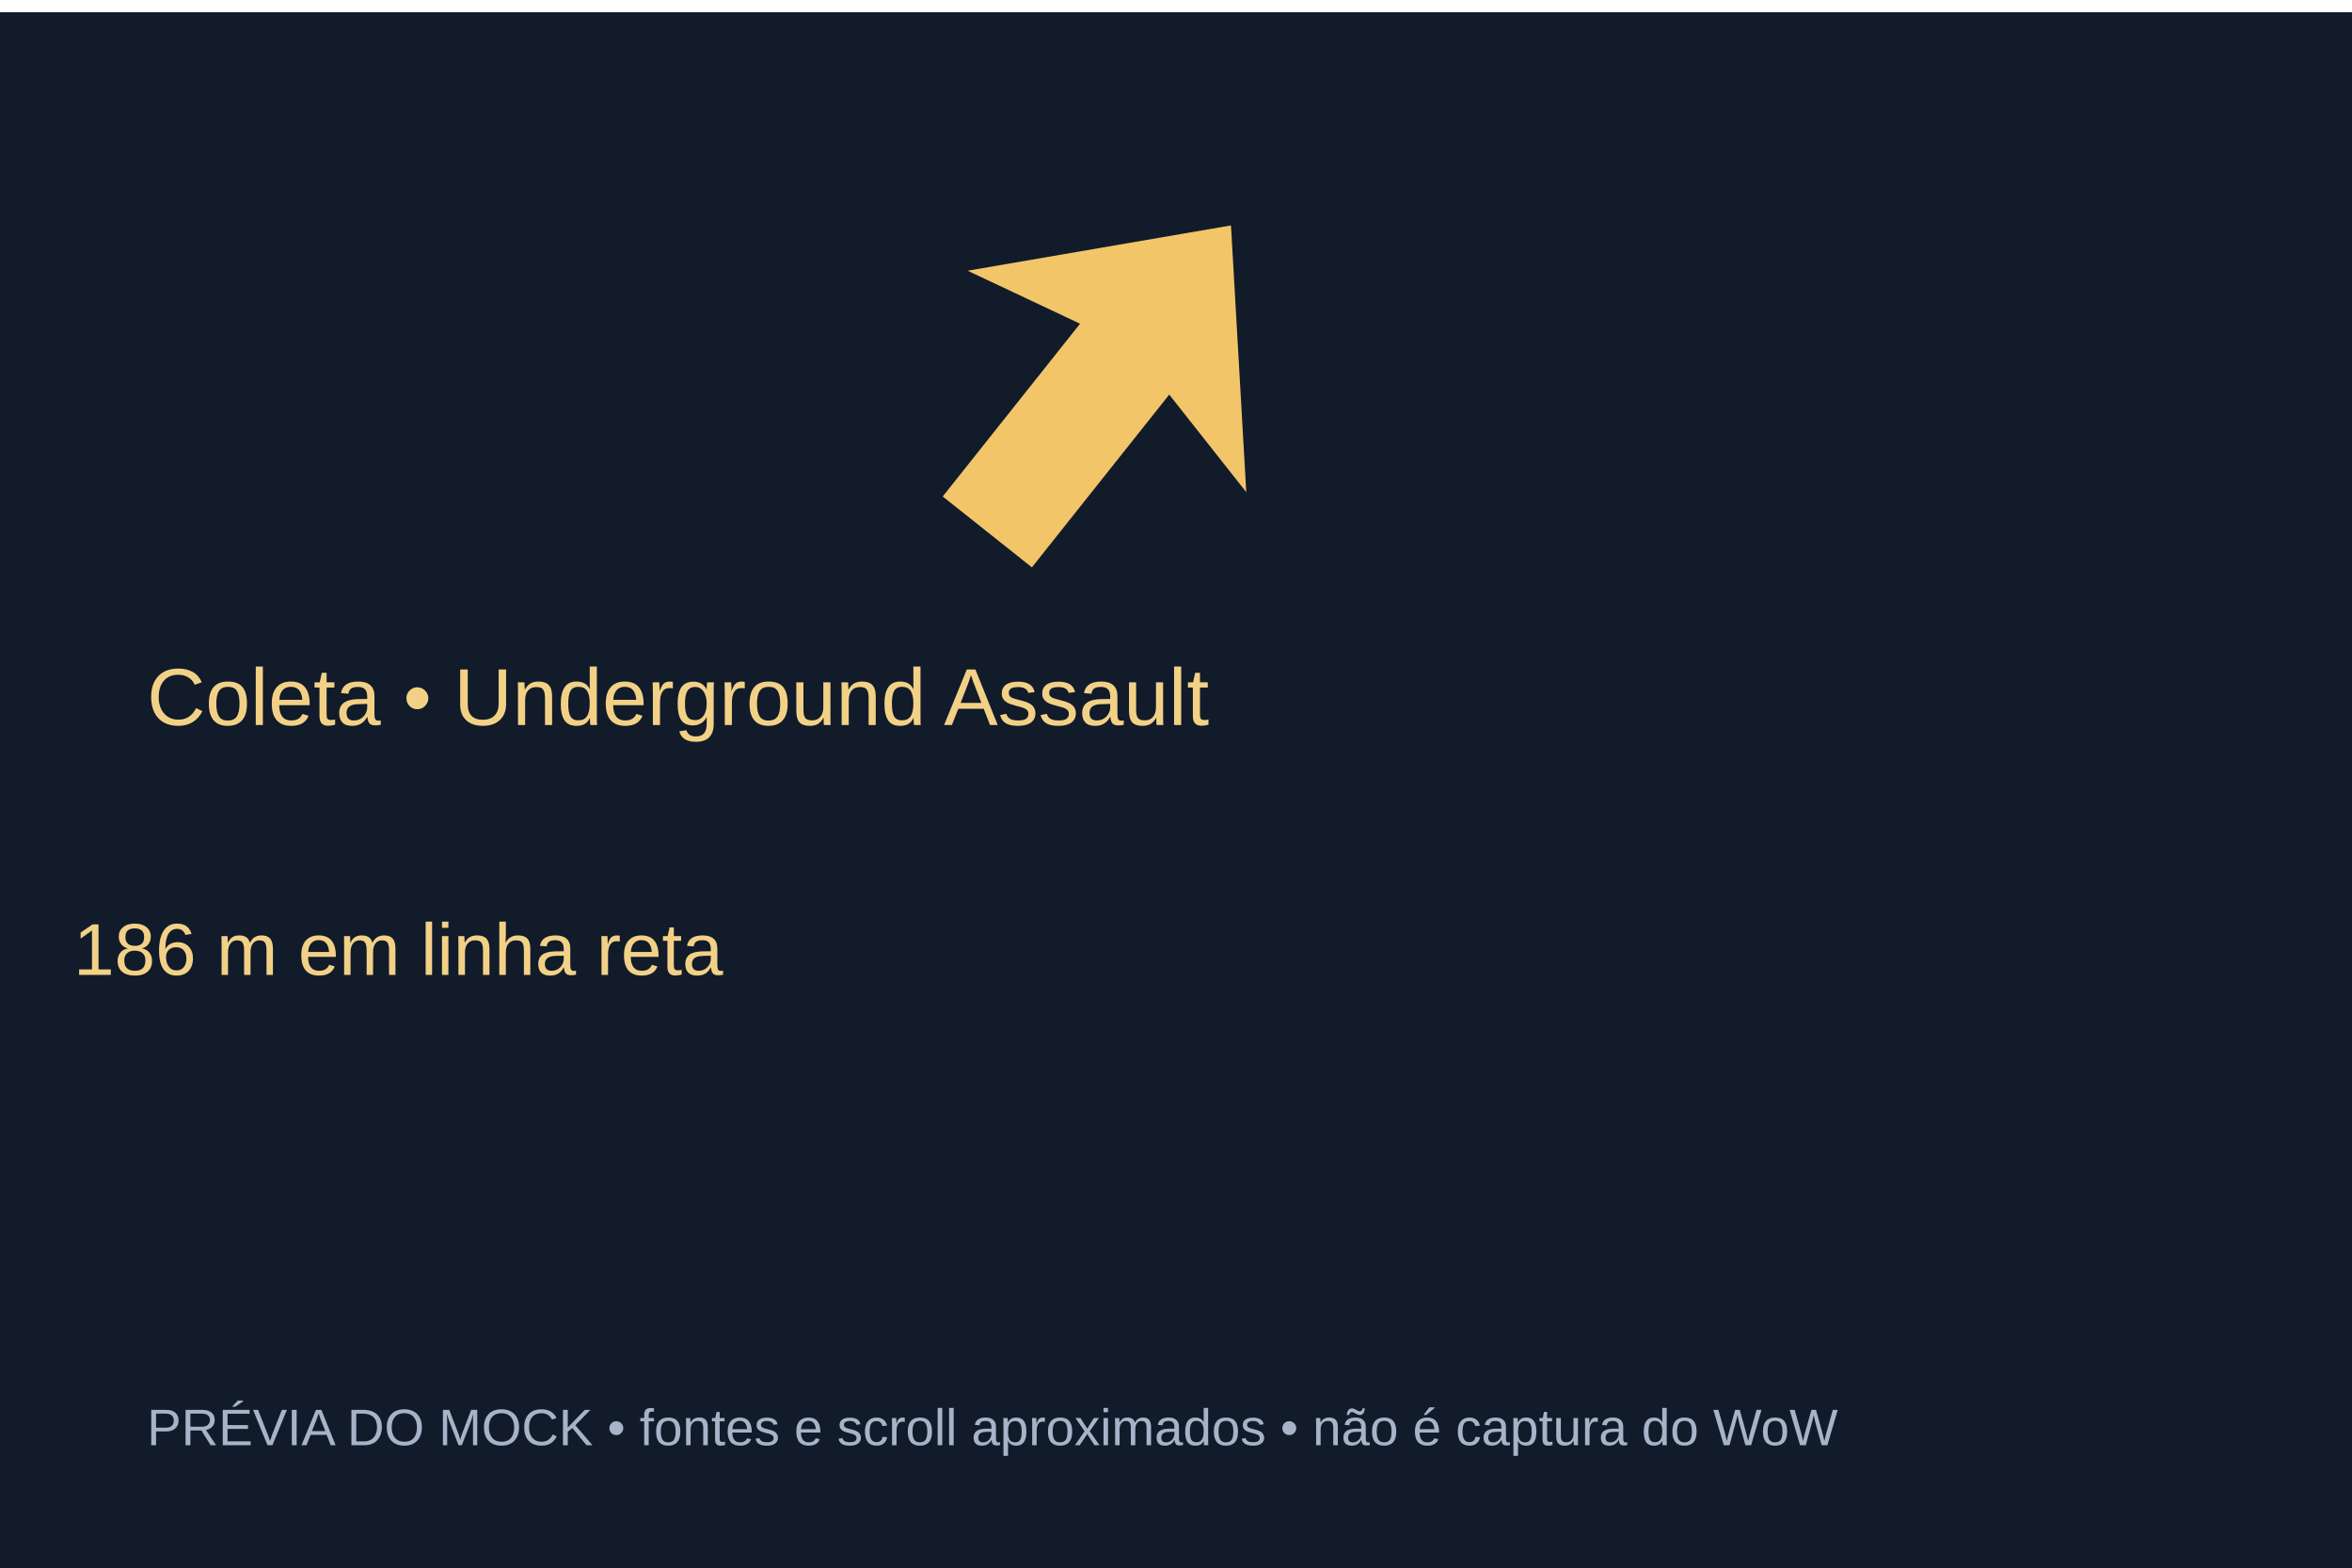
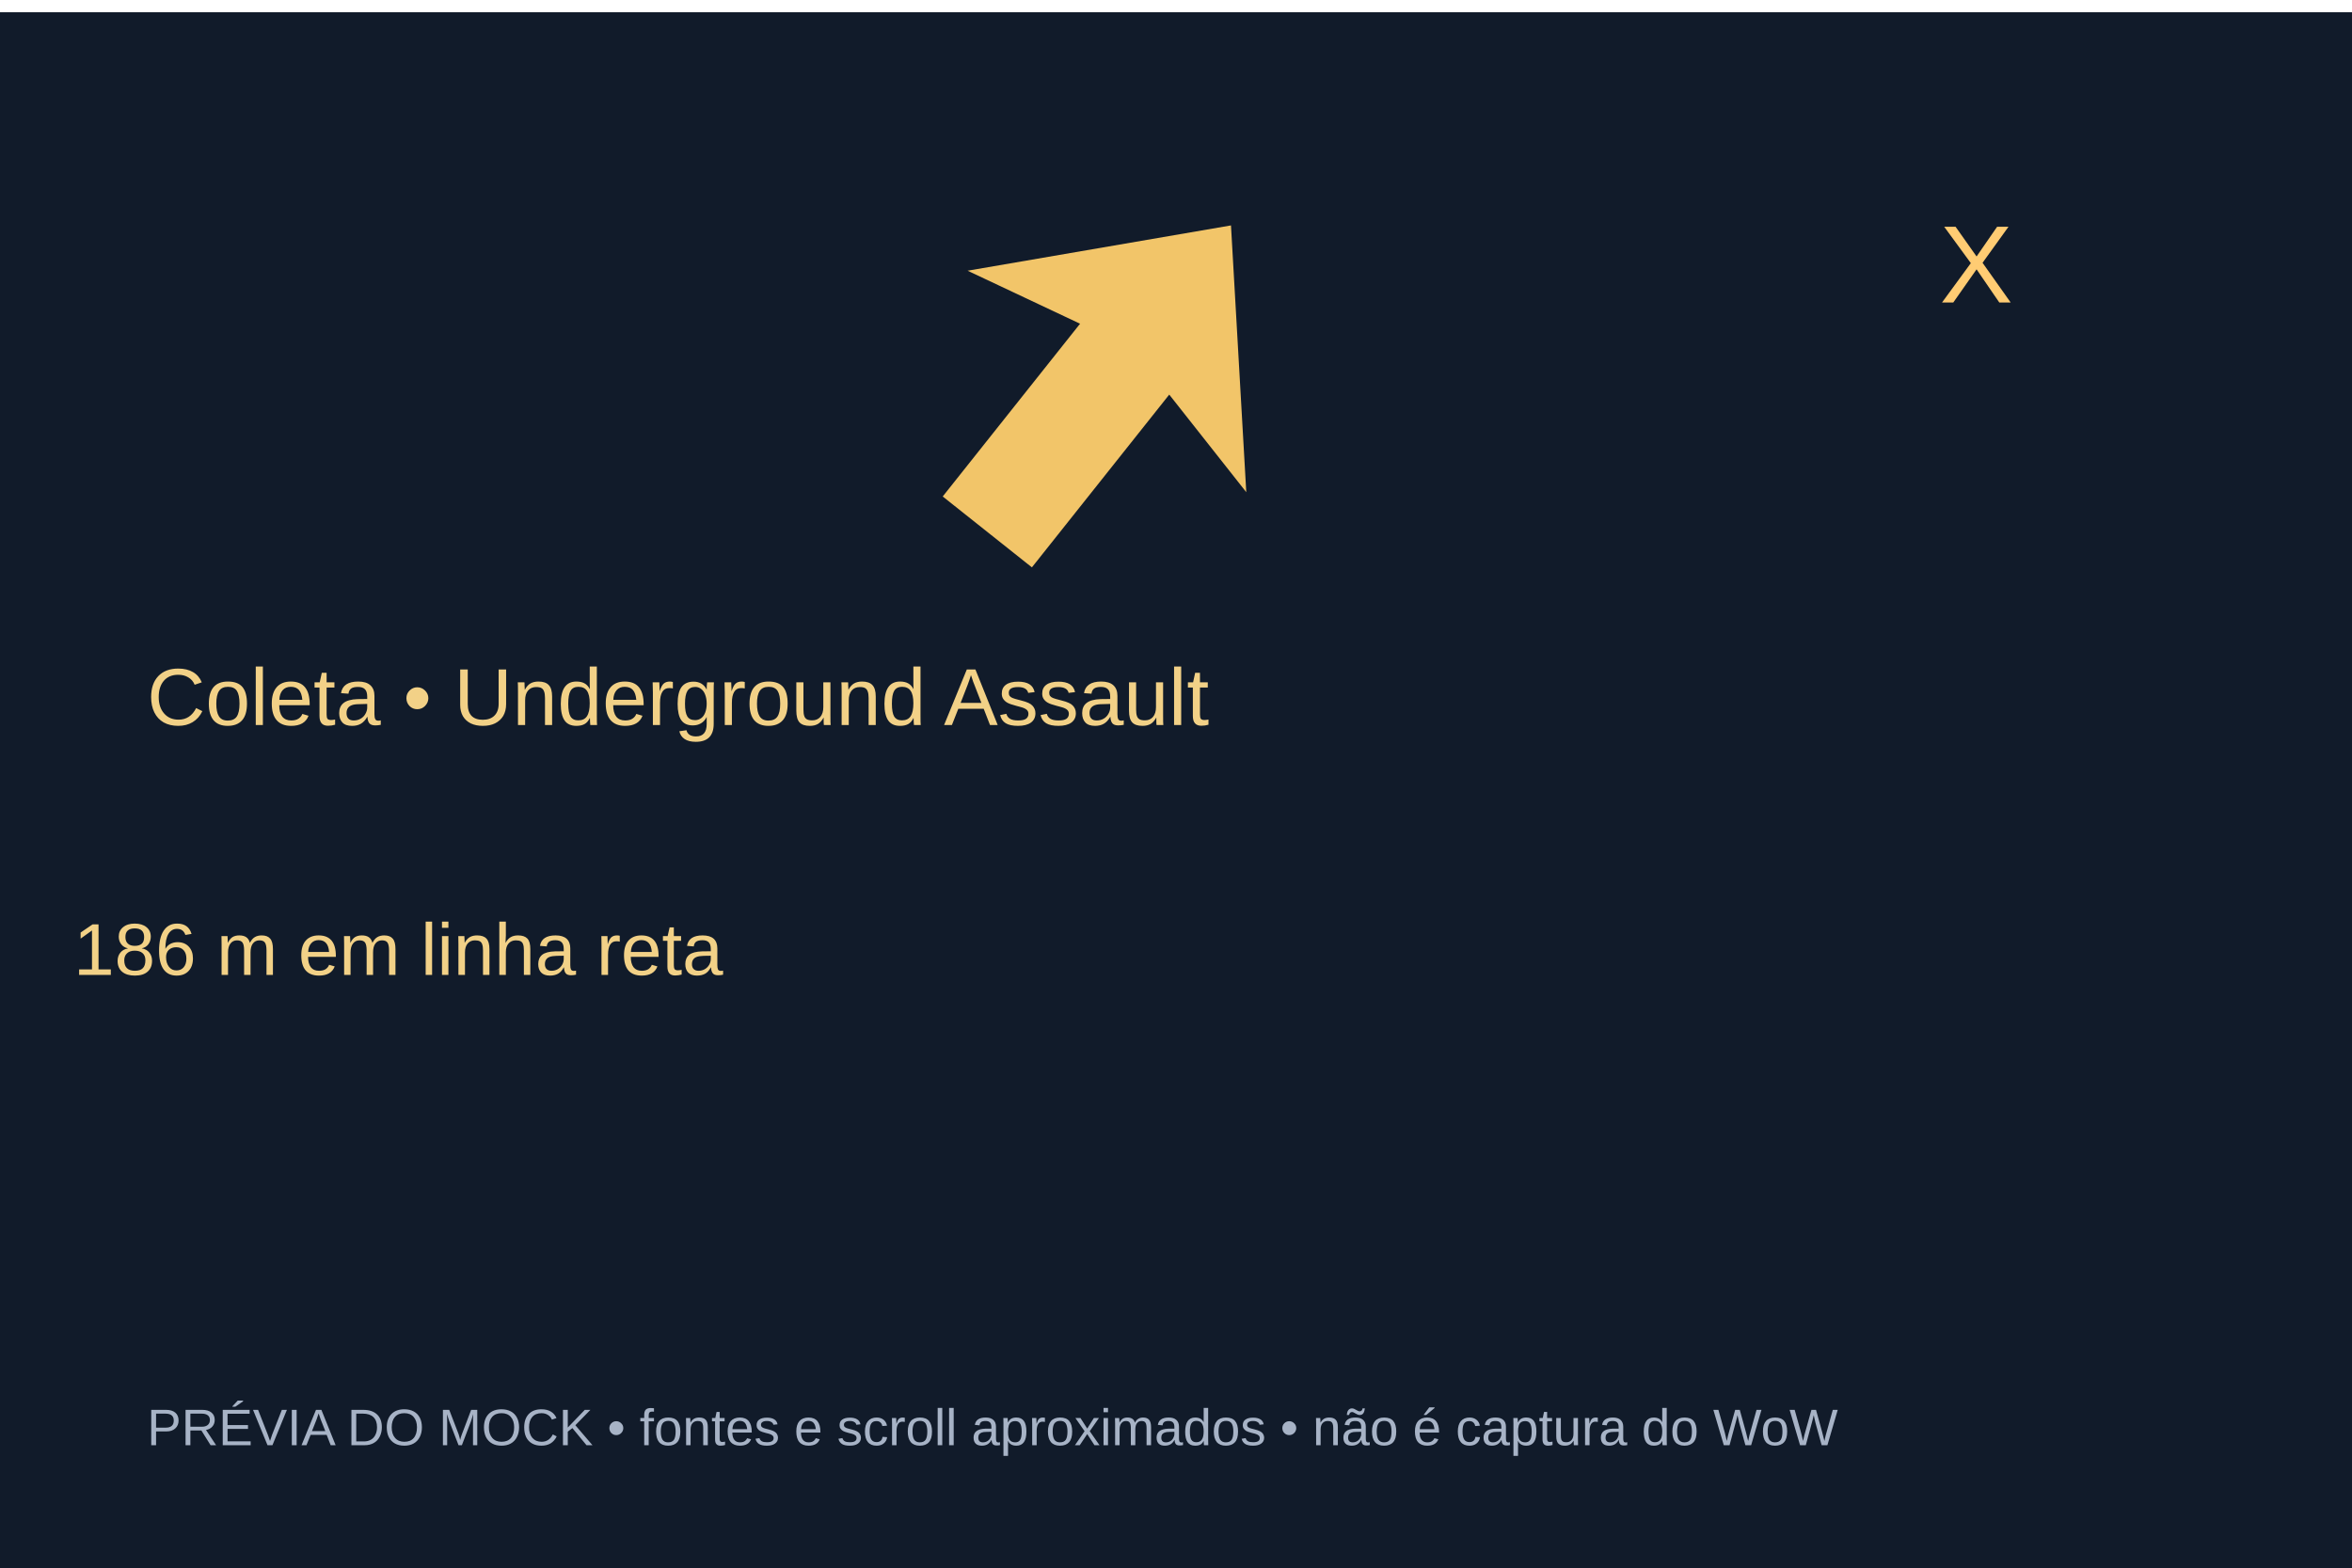
<svg xmlns="http://www.w3.org/2000/svg" width="900" height="600" viewBox="-20 -20 320 210">
  <defs />
  <rect x="-20" y="-20" width="930" height="660" fill="#111b2a" />
  <g transform="translate(99 0) scale(0.96875)">
    <polygon points="32,3 7,31 24,27 24,58 40,58 40,27 57,31" fill="#f2c569" transform="rotate(38.47907 32 32)" />
  </g>
  <text x="0" y="77" font-family="Segoe UI,Arial,sans-serif" font-size="11" fill="rgb(242,209,135)">
    <tspan x="0" dy="0">Coleta • Underground Assault</tspan>
  </text>
  <text x="-10" y="111" font-family="Segoe UI,Arial,sans-serif" font-size="10" fill="rgb(242,209,135)">
    <tspan x="-10" dy="0">186 m em linha reta</tspan>
  </text>
+   <text x="243.875" y="19.5" font-family="Segoe UI,Arial,sans-serif" font-size="15" fill="rgb(255,204,115)">
+     <tspan x="243.875" dy="0">X</tspan>
+   </text>
  <text x="0" y="175" fill="#a7b3c6" font-family="Segoe UI,Arial" font-size="7">PRÉVIA DO MOCK • fontes e scroll aproximados • não é captura do WoW</text>
</svg>
